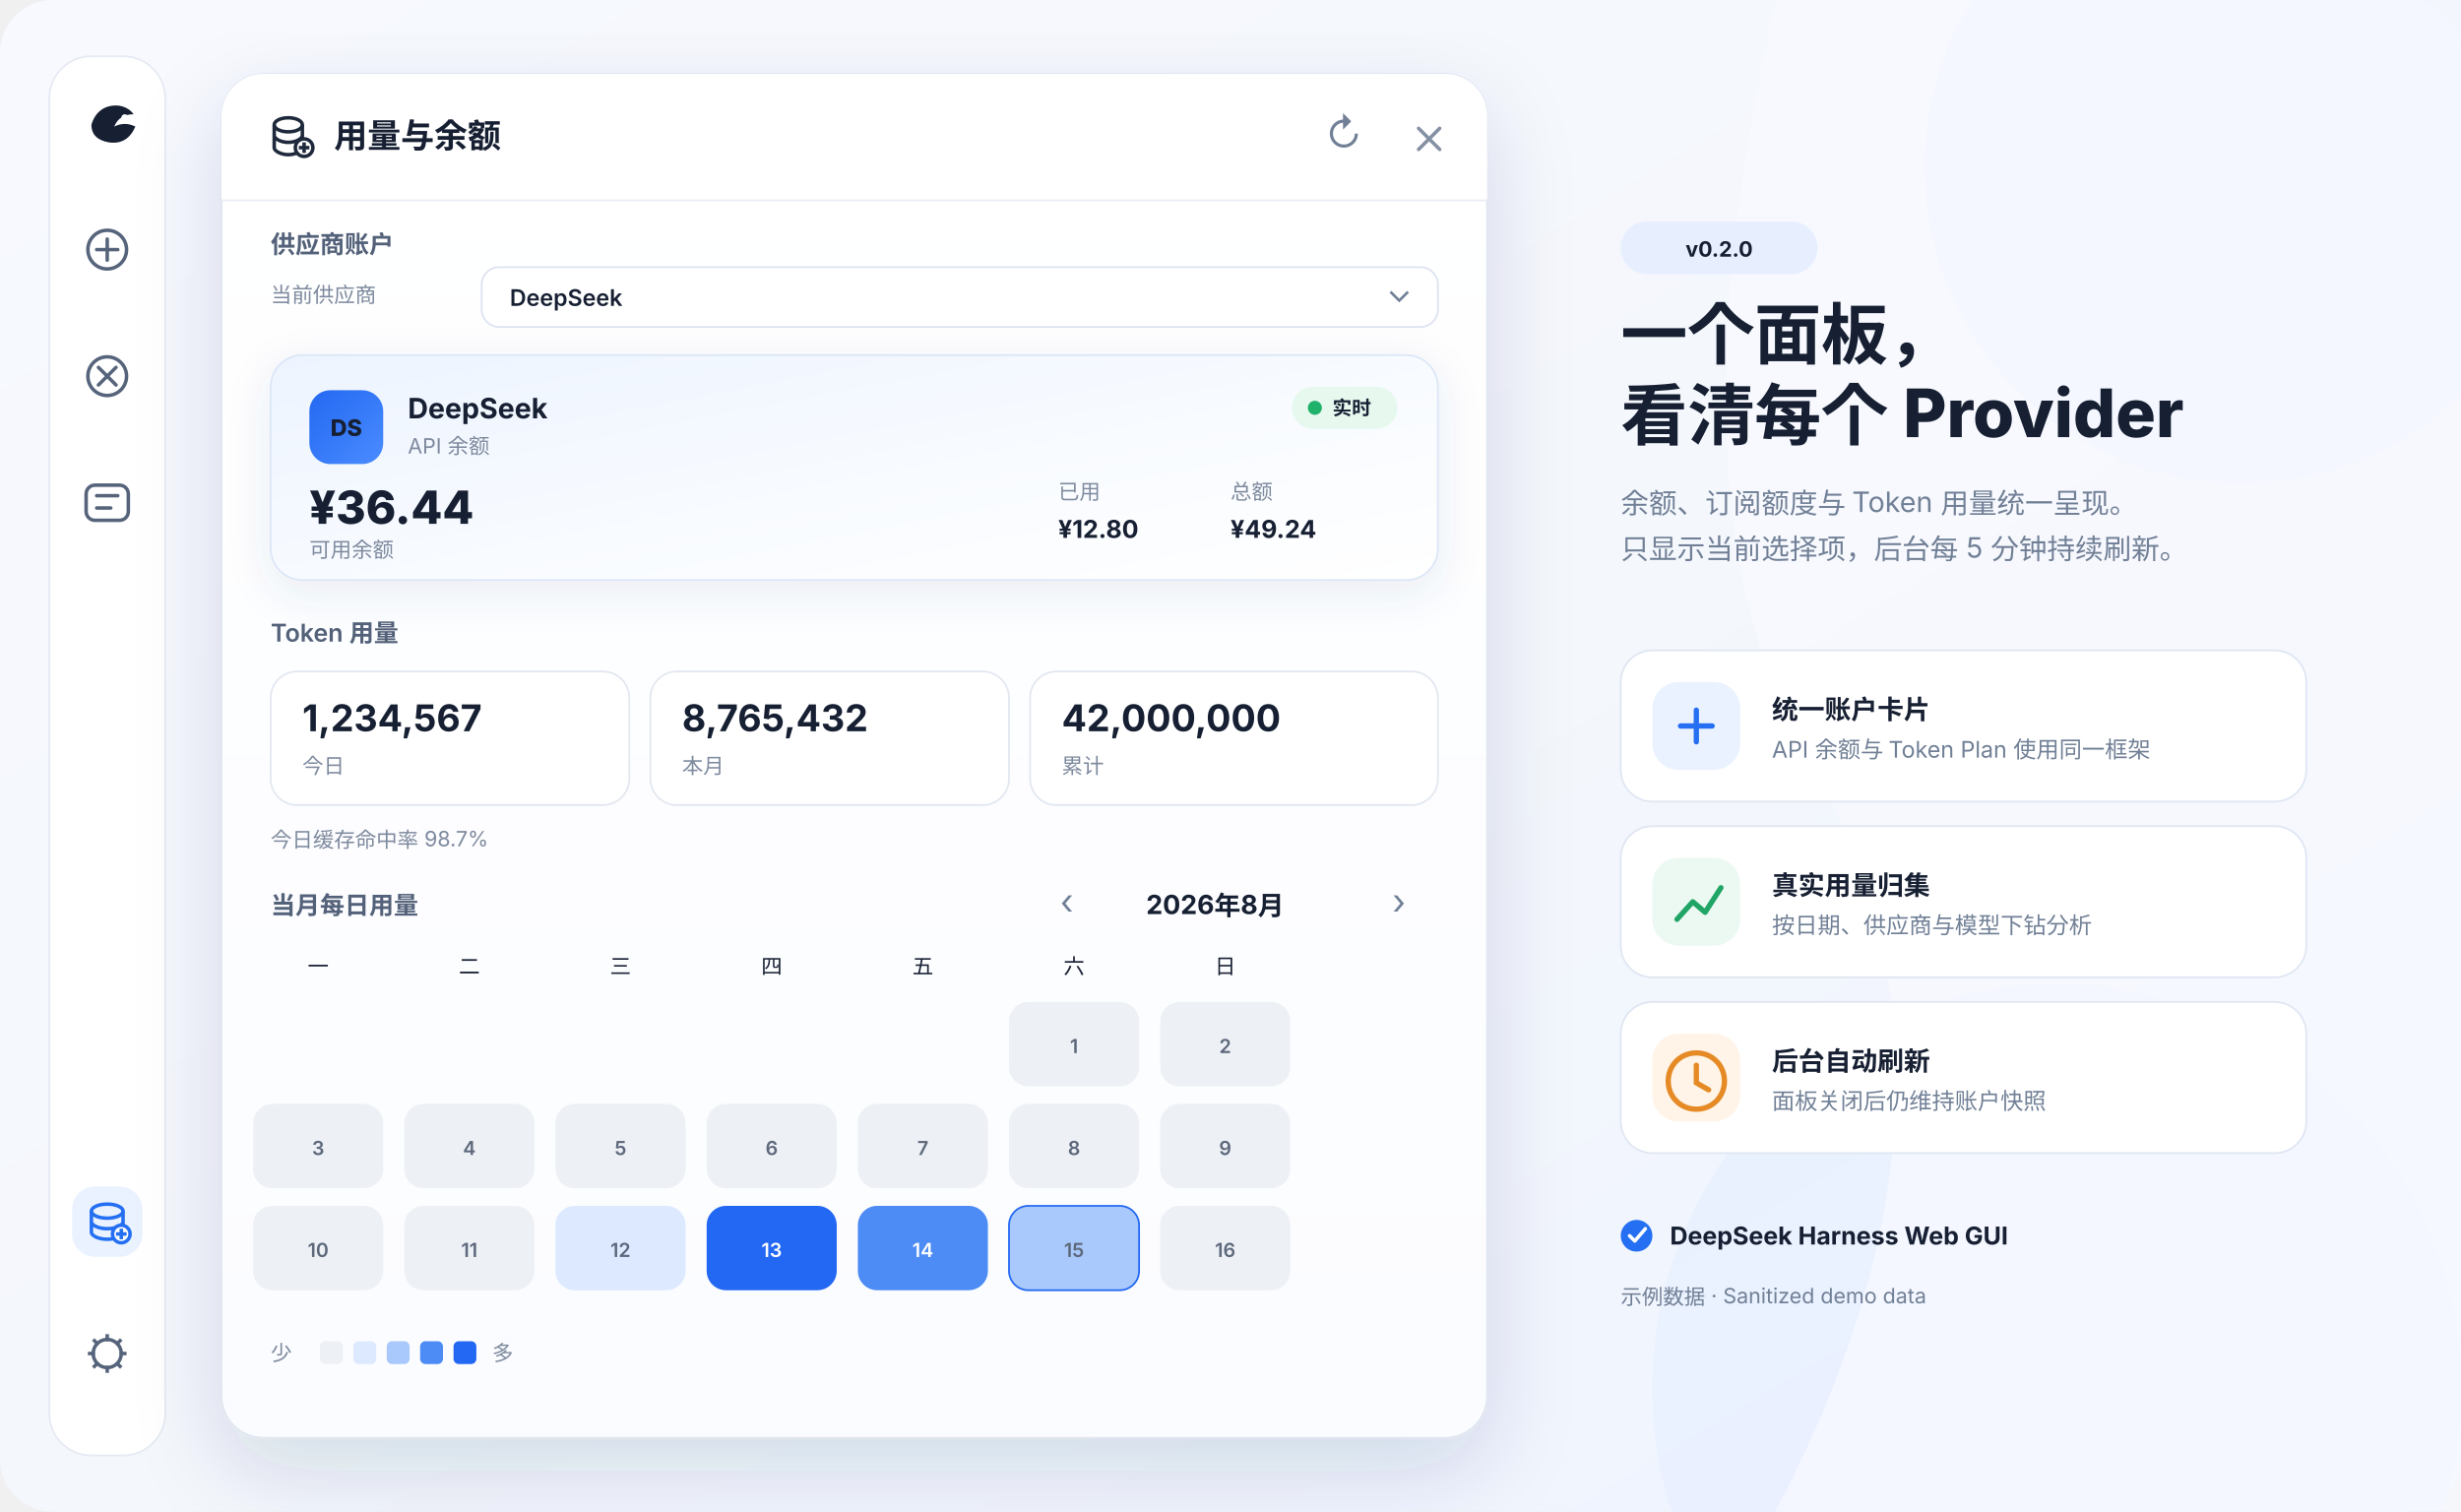
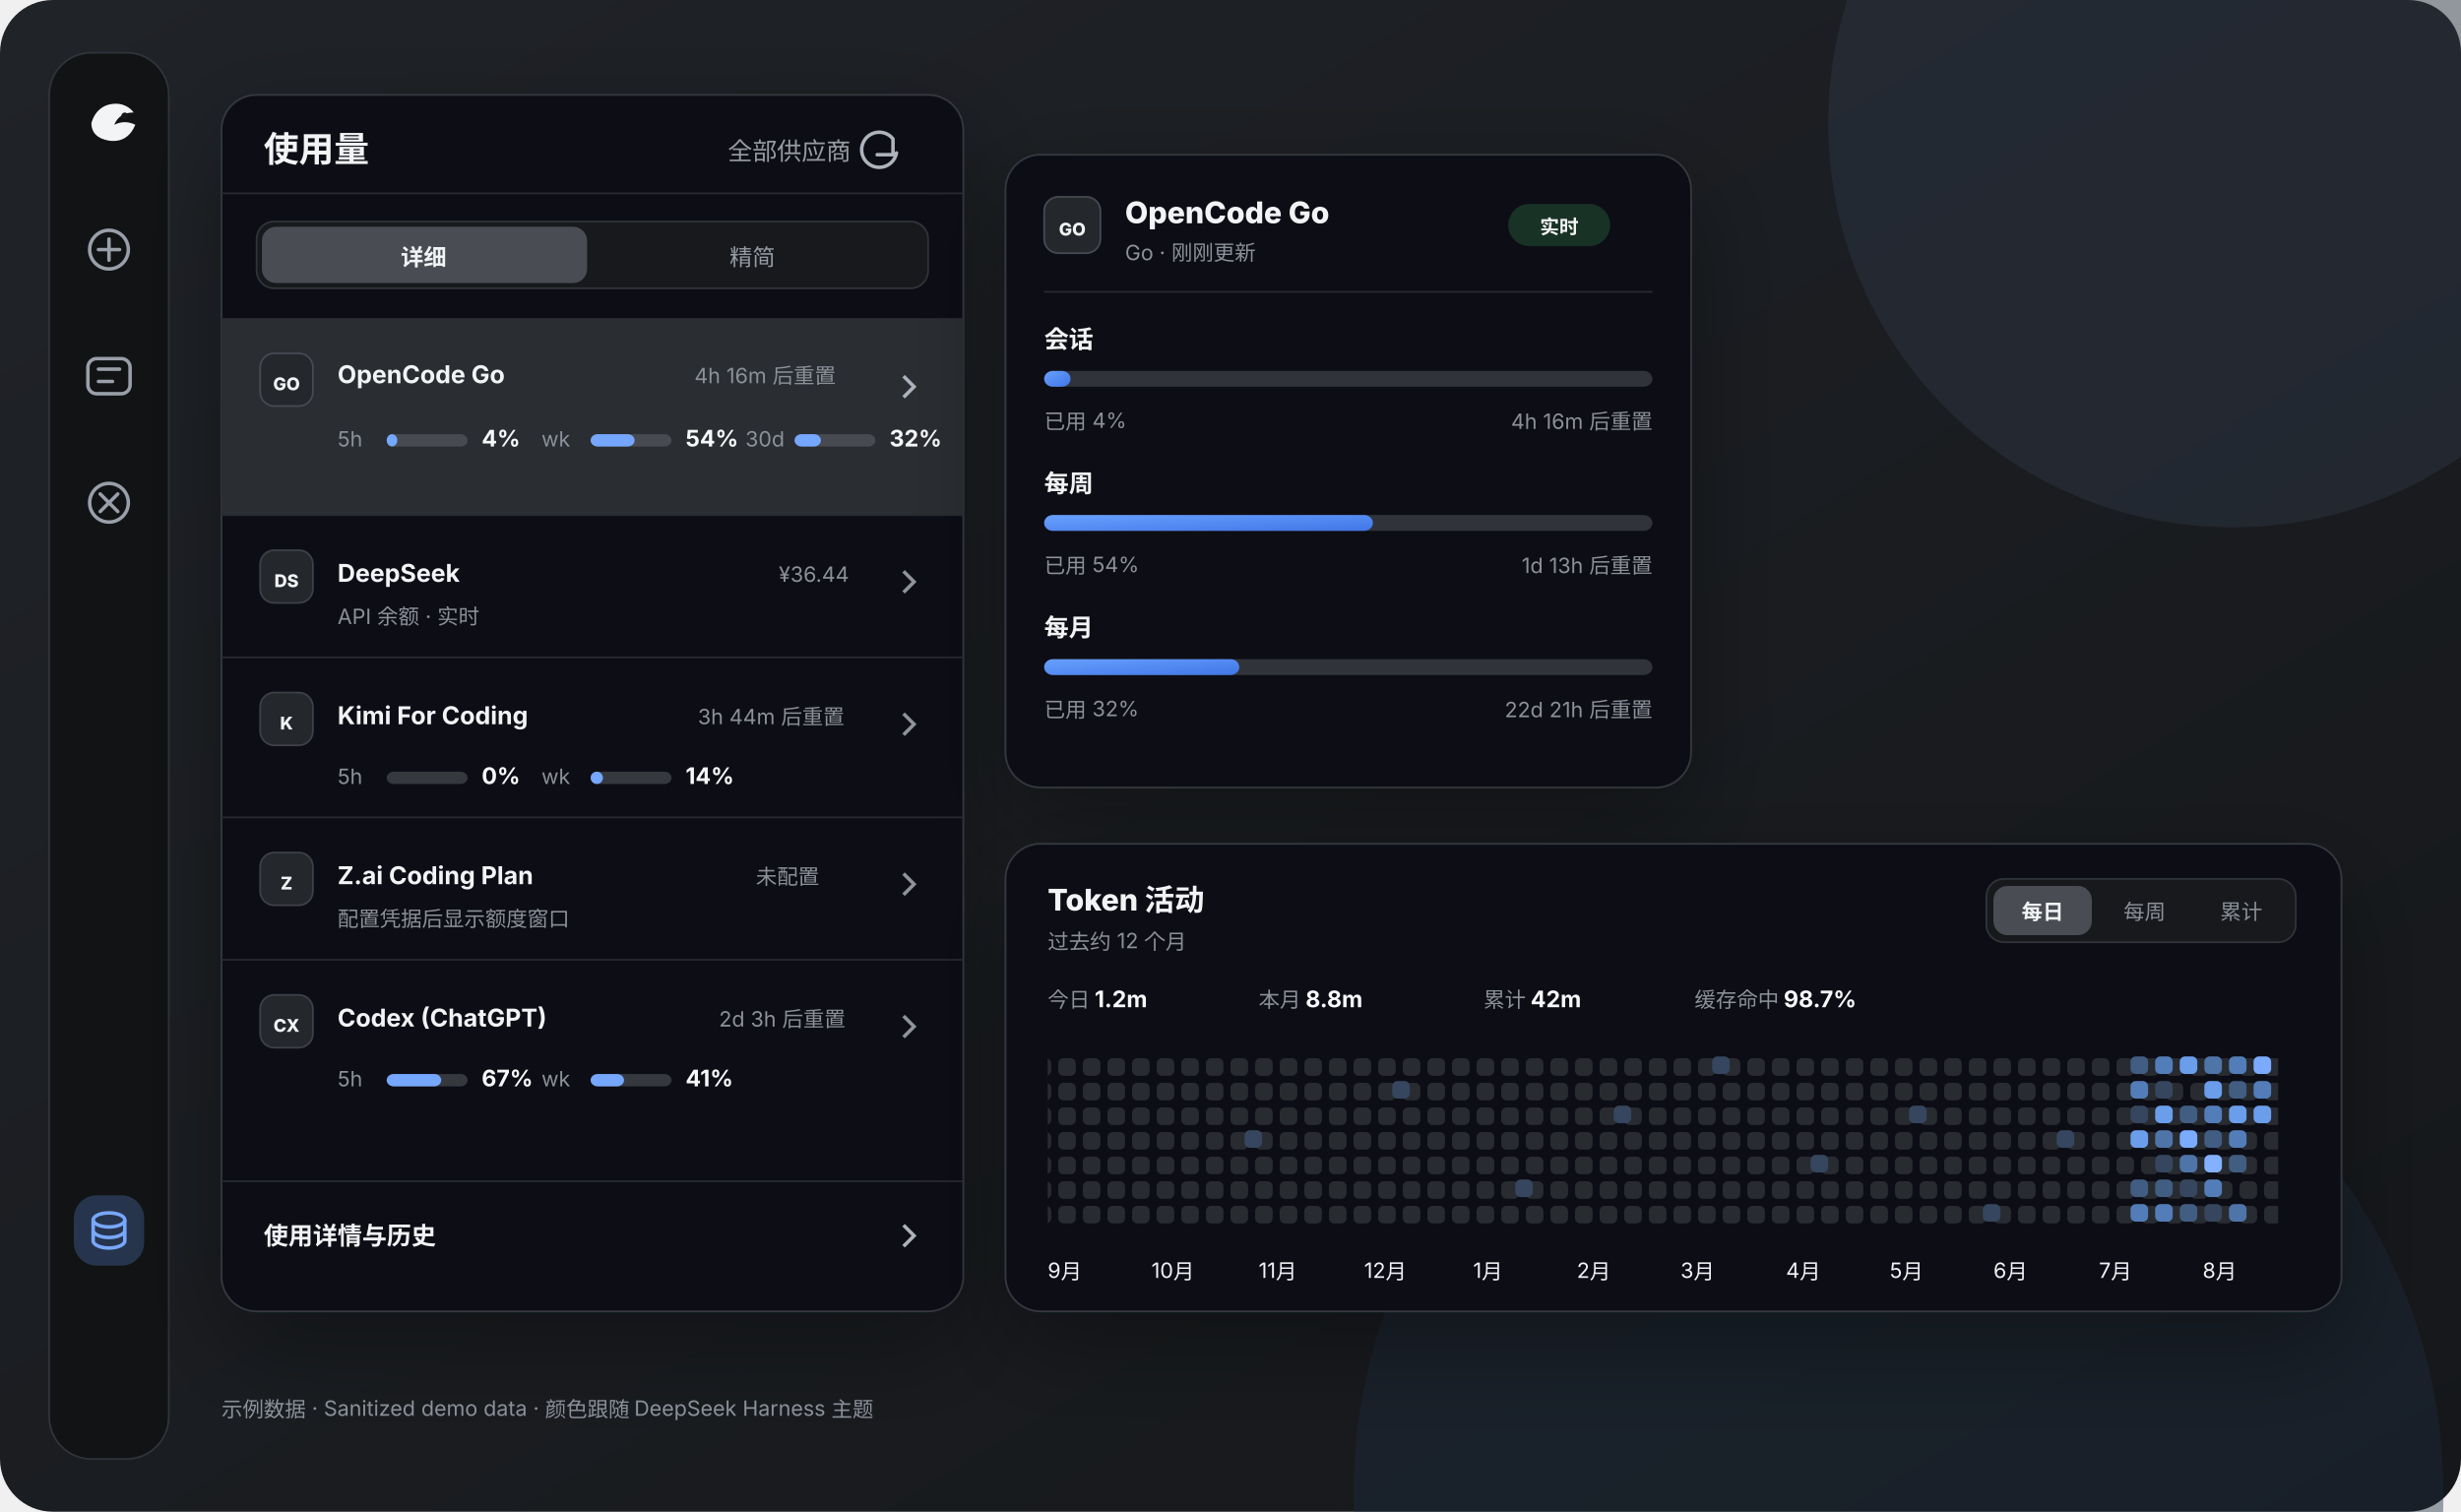
<svg xmlns="http://www.w3.org/2000/svg" width="1400" height="860" viewBox="0 0 1400 860" role="img" aria-labelledby="title desc">
  <defs>
-     <linearGradient id="bg" x1="0" y1="0" x2="1" y2="1">
-       <stop offset="0" stop-color="#f7f9ff" />
-       <stop offset="0.52" stop-color="#f4f7fc" />
-       <stop offset="1" stop-color="#eef3ff" />
-     </linearGradient>
-     <linearGradient id="panel" x1="0" y1="0" x2="0" y2="1">
-       <stop offset="0" stop-color="#ffffff" />
-       <stop offset="1" stop-color="#fbfcff" />
-     </linearGradient>
-     <linearGradient id="account" x1="0" y1="0" x2="1" y2="1">
-       <stop offset="0" stop-color="#edf4ff" />
-       <stop offset="0.55" stop-color="#f8fbff" />
-       <stop offset="1" stop-color="#ffffff" />
+     <linearGradient id="page" x1="0" y1="0" x2="1" y2="1">
+       <stop offset="0" stop-color="#202328" />
+       <stop offset="1" stop-color="#15171a" />
    </linearGradient>
    <linearGradient id="accent" x1="0" y1="0" x2="1" y2="1">
-       <stop offset="0" stop-color="#2368f2" />
-       <stop offset="1" stop-color="#4a8cff" />
+       <stop offset="0" stop-color="#67a0ff" />
+       <stop offset="1" stop-color="#4176e6" />
    </linearGradient>
-     <filter id="shadow" x="-20%" y="-20%" width="140%" height="160%">
-       <feDropShadow dx="0" dy="18" stdDeviation="24" flood-color="#20355d" flood-opacity="0.14" />
+     <filter id="shadow" x="-20%" y="-20%" width="150%" height="160%">
+       <feDropShadow dx="0" dy="20" stdDeviation="28" flood-color="#000" flood-opacity=".34" />
    </filter>
-     <filter id="soft" x="-30%" y="-30%" width="160%" height="160%">
-       <feDropShadow dx="0" dy="7" stdDeviation="12" flood-color="#2b4d88" flood-opacity="0.10" />
-     </filter>
+     <pattern id="emptyGrid" width="14" height="14" patternUnits="userSpaceOnUse">
+       <rect x="0" y="0" width="10" height="10" rx="3" fill="#282b30" />
+     </pattern>
    <style>
-       text { font-family: Inter, ui-sans-serif, system-ui, -apple-system, BlinkMacSystemFont, "Segoe UI", "Microsoft YaHei", sans-serif; fill: #172033; }
-       .muted { fill: #718096; }
-       .label { fill: #536179; font-size: 14px; font-weight: 600; }
-       .tiny { fill: #7d899d; font-size: 12px; }
-       .day { fill: #5d687b; font-size: 11px; font-weight: 600; text-anchor: middle; dominant-baseline: middle; }
-       .day-light { fill: #ffffff; }
+       text { font-family: Inter, ui-sans-serif, system-ui, -apple-system, BlinkMacSystemFont, "Segoe UI", "Microsoft YaHei", sans-serif; fill:#f2f3f5 }
+       .muted { fill:#969ba4 }
+       .tiny { fill:#8b9099; font-size:12px }
+       .label { fill:#f2f3f5; font-size:14px; font-weight:700 }
+       .value { fill:#f7f8fa; font-size:13px; font-weight:700 }
    </style>
  </defs>
-   <rect width="1400" height="860" rx="30" fill="url(#bg)" />
-   <circle cx="1275" cy="95" r="180" fill="#dfeaff" opacity="0.55" />
-   <circle cx="1170" cy="790" r="230" fill="#e6efff" opacity="0.66" />
-   <path d="M1010 0h390v860h-390c84-160 91-302 20-426C969 328 970 183 1010 0Z" fill="#f8faff" opacity="0.72" />
-   <rect x="28" y="32" width="66" height="796" rx="24" fill="#ffffff" stroke="#e5eaf3" />
-   <g transform="translate(48 55)">
-     <path d="M4 16c2-7 7-11 14-11 4 0 8 2 10 5-5 0-9 2-11 7 4-2 8-2 12 0-3 7-8 10-15 9-6-1-10-4-10-10Z" fill="#172033" />
-     <circle cx="23" cy="12" r="2" fill="#ffffff" />
-   </g>
-   <g fill="none" stroke="#56647b" stroke-width="2" stroke-linecap="round">
-     <circle cx="61" cy="142" r="11" />
-     <path d="M61 136v12M55 142h12" />
-     <circle cx="61" cy="214" r="11" />
-     <path d="M56 209l10 10M66 209l-10 10" />
-     <rect x="49" y="276" width="24" height="20" rx="5" />
-     <path d="M55 282h12M55 289h8" />
-   </g>
-   <rect x="41" y="675" width="40" height="40" rx="13" fill="#eaf2ff" />
-   <g transform="translate(50 684)" fill="none" stroke="#246ff2" stroke-width="2">
-     <ellipse cx="11" cy="5" rx="9" ry="4" />
-     <path d="M2 5v12c0 2 4 4 9 4s9-2 9-4V5M2 11c0 2 4 4 9 4s9-2 9-4" />
-     <circle cx="19" cy="18" r="5" fill="#fff" />
-     <path d="M19 15v6M16 18h6" />
-   </g>
-   <g transform="translate(49 758)" fill="none" stroke="#56647b" stroke-width="2">
-     <circle cx="12" cy="12" r="8" />
-     <path d="M12 1v4M12 19v4M1 12h4M19 12h4M4 4l3 3M17 17l3 3M20 4l-3 3M7 17l-3 3" />
+   <rect width="1400" height="860" rx="30" fill="url(#page)" />
+   <circle cx="1270" cy="70" r="230" fill="#2b3442" opacity=".48" />
+   <circle cx="1080" cy="850" r="310" fill="#1d2a3b" opacity=".42" />
+   <rect x="28" y="30" width="68" height="800" rx="24" fill="#111315" stroke="#30343a" />
+   <g transform="translate(48 54)">
+     <path d="M4 16c2-7 7-11 14-11 4 0 8 2 10 5-5 0-9 2-11 7 4-2 8-2 12 0-3 7-8 10-15 9-6-1-10-4-10-10Z" fill="#f3f4f6" />
+     <circle cx="23" cy="12" r="2" fill="#17191c" />
+   </g>
+   <g fill="none" stroke="#9aa0aa" stroke-width="2" stroke-linecap="round">
+     <circle cx="62" cy="142" r="11" />
+     <path d="M62 136v12M56 142h12" />
+     <rect x="50" y="204" width="24" height="20" rx="5" />
+     <path d="M56 210h12M56 217h8" />
+     <circle cx="62" cy="286" r="11" />
+     <path d="M57 281l10 10M67 281l-10 10" />
+   </g>
+   <rect x="42" y="680" width="40" height="40" rx="13" fill="#26354d" />
+   <g transform="translate(51 690)" fill="none" stroke="#78a8ff" stroke-width="2">
+     <ellipse cx="11" cy="4" rx="9" ry="4" />
+     <path d="M2 4v12c0 2 4 4 9 4s9-2 9-4V4M2 10c0 2 4 4 9 4s9-2 9-4" />
  </g>
  <g filter="url(#shadow)">
-     <rect x="126" y="42" width="720" height="776" rx="24" fill="url(#panel)" stroke="#dfe5ef" />
-   </g>
-   <rect x="126" y="42" width="720" height="72" rx="24" fill="#ffffff" />
-   <path d="M126 90h720v24H126Z" fill="#ffffff" />
-   <line x1="126" y1="114" x2="846" y2="114" stroke="#e9edf4" />
-   <g transform="translate(154 66)" fill="none" stroke="#1e293b" stroke-width="2">
-     <ellipse cx="10" cy="5" rx="8" ry="4" />
-     <path d="M2 5v13c0 2 4 4 8 4s8-2 8-4V5M2 11c0 2 4 4 8 4s8-2 8-4" />
-     <circle cx="19" cy="18" r="5" fill="#fff" />
-     <path d="M19 15v6M16 18h6" />
-   </g>
-   <text x="190" y="84" font-size="19" font-weight="700">用量与余额</text>
-   <text x="754" y="84" font-size="22" class="muted">↻</text>
-   <path d="M807 73l12 12M819 73l-12 12" stroke="#8490a3" stroke-width="2" stroke-linecap="round" />
-   <text x="154" y="144" class="label">供应商账户</text>
-   <text x="154" y="172" class="tiny">当前供应商</text>
-   <rect x="274" y="152" width="544" height="34" rx="10" fill="#ffffff" stroke="#dce3ee" />
-   <text x="290" y="174" font-size="13" font-weight="600">DeepSeek</text>
-   <path d="M791 166l5 5 5-5" fill="none" stroke="#718096" stroke-width="1.5" />
-   <g filter="url(#soft)">
-     <rect x="154" y="202" width="664" height="128" rx="18" fill="url(#account)" stroke="#dbe6f7" />
-   </g>
-   <rect x="176" y="222" width="42" height="42" rx="12" fill="url(#accent)" />
-   <text x="197" y="248" text-anchor="middle" fill="#ffffff" font-size="13" font-weight="800">DS</text>
-   <text x="232" y="238" font-size="16" font-weight="700">DeepSeek</text>
-   <text x="232" y="258" class="tiny">API 余额</text>
-   <rect x="735" y="220" width="60" height="24" rx="12" fill="#e7f8ef" />
-   <circle cx="748" cy="232" r="4" fill="#20b26b" />
-   <text x="758" y="236" fill="#16844f" font-size="11" font-weight="700">实时</text>
-   <text x="176" y="298" font-size="26" font-weight="760">¥36.44</text>
-   <text x="176" y="317" class="tiny">可用余额</text>
-   <text x="602" y="284" class="tiny">已用</text>
-   <text x="602" y="306" font-size="14" font-weight="650">¥12.80</text>
-   <text x="700" y="284" class="tiny">总额</text>
-   <text x="700" y="306" font-size="14" font-weight="650">¥49.24</text>
-   <text x="154" y="365" class="label">Token 用量</text>
+     <rect x="126" y="54" width="422" height="692" rx="20" fill="#0e1012" stroke="#34383f" />
+   </g>
+   <text x="150" y="92" font-size="20" font-weight="800">使用量</text>
+   <text x="414" y="91" class="muted" font-size="14">全部供应商</text>
+   <path d="M508 79a10 10 0 1 0 2 8M508 79v9h-9" fill="none" stroke="#aeb3bc" stroke-width="2" stroke-linecap="round" stroke-linejoin="round" />
+   <line x1="126" y1="110" x2="548" y2="110" stroke="#272b30" />
+   <rect x="146" y="126" width="382" height="38" rx="10" fill="#17191c" stroke="#30343a" />
+   <rect x="149" y="129" width="185" height="32" rx="8" fill="#494d53" />
+   <text x="241" y="151" text-anchor="middle" font-size="13" font-weight="750">详细</text>
+   <text x="428" y="151" text-anchor="middle" class="muted" font-size="13">精简</text>
+   <rect x="126" y="181" width="422" height="112" fill="#2a2d31" />
+   <rect x="148" y="201" width="30" height="30" rx="8" fill="#24272b" stroke="#464a51" />
+   <text x="163" y="222" text-anchor="middle" font-size="10" font-weight="800">GO</text>
+   <text x="192" y="218" class="label">OpenCode Go</text>
+   <text x="395" y="218" class="tiny">4h 16m 后重置</text>
+   <path d="M514 214l6 6-6 6" fill="none" stroke="#aeb3bc" stroke-width="2" />
+   <g transform="translate(192 244)">
+     <text x="0" y="10" class="tiny">5h</text>
+     <rect x="28" y="3" width="46" height="7" rx="4" fill="#474b51" />
+     <rect x="28" y="3" width="6" height="7" rx="4" fill="#75a7ff" />
+     <text x="82" y="10" class="value">4%</text>
+     <text x="116" y="10" class="tiny">wk</text>
+     <rect x="144" y="3" width="46" height="7" rx="4" fill="#474b51" />
+     <rect x="144" y="3" width="25" height="7" rx="4" fill="#75a7ff" />
+     <text x="198" y="10" class="value">54%</text>
+     <text x="232" y="10" class="tiny">30d</text>
+     <rect x="260" y="3" width="46" height="7" rx="4" fill="#474b51" />
+     <rect x="260" y="3" width="15" height="7" rx="4" fill="#75a7ff" />
+     <text x="314" y="10" class="value">32%</text>
+   </g>
  <g>
-     <rect x="154" y="382" width="204" height="76" rx="15" fill="#ffffff" stroke="#e2e7f0" />
-     <text x="172" y="416" font-size="21" font-weight="750">1,234,567</text>
-     <text x="172" y="440" class="tiny">今日</text>
-     <rect x="370" y="382" width="204" height="76" rx="15" fill="#ffffff" stroke="#e2e7f0" />
-     <text x="388" y="416" font-size="21" font-weight="750">8,765,432</text>
-     <text x="388" y="440" class="tiny">本月</text>
-     <rect x="586" y="382" width="232" height="76" rx="15" fill="#ffffff" stroke="#e2e7f0" />
-     <text x="604" y="416" font-size="21" font-weight="750">42,000,000</text>
-     <text x="604" y="440" class="tiny">累计</text>
-   </g>
-   <text x="154" y="482" class="tiny">今日缓存命中率 98.7%</text>
-   <text x="154" y="520" class="label">当月每日用量</text>
-   <text x="603" y="520" class="muted" font-size="20">‹</text>
-   <text x="652" y="520" font-size="15" font-weight="700">2026年8月</text>
-   <text x="792" y="520" class="muted" font-size="20">›</text>
-   <g class="tiny" text-anchor="middle">
-     <text x="181" y="554">一</text>
-     <text x="267" y="554">二</text>
-     <text x="353" y="554">三</text>
-     <text x="439" y="554">四</text>
-     <text x="525" y="554">五</text>
-     <text x="611" y="554">六</text>
-     <text x="697" y="554">日</text>
-   </g>
+     <line x1="126" y1="293" x2="548" y2="293" stroke="#272b30" />
+     <rect x="148" y="313" width="30" height="30" rx="8" fill="#24272b" stroke="#3d4147" />
+     <text x="163" y="334" text-anchor="middle" font-size="10" font-weight="800">DS</text>
+     <text x="192" y="331" class="label">DeepSeek</text>
+     <text x="443" y="331" class="tiny">¥36.44</text>
+     <path d="M514 325l6 6-6 6" fill="none" stroke="#8f949d" stroke-width="2" />
+     <text x="192" y="355" class="tiny">API 余额 · 实时</text>
+     <line x1="126" y1="374" x2="548" y2="374" stroke="#272b30" />
+     <rect x="148" y="394" width="30" height="30" rx="8" fill="#24272b" stroke="#3d4147" />
+     <text x="163" y="415" text-anchor="middle" font-size="10" font-weight="800">K</text>
+     <text x="192" y="412" class="label">Kimi For Coding</text>
+     <text x="397" y="412" class="tiny">3h 44m 后重置</text>
+     <path d="M514 406l6 6-6 6" fill="none" stroke="#8f949d" stroke-width="2" />
+     <g transform="translate(192 436)">
+       <text x="0" y="10" class="tiny">5h</text>
+       <rect x="28" y="3" width="46" height="7" rx="4" fill="#35393e" />
+       <text x="82" y="10" class="value">0%</text>
+       <text x="116" y="10" class="tiny">wk</text>
+       <rect x="144" y="3" width="46" height="7" rx="4" fill="#35393e" />
+       <rect x="144" y="3" width="7" height="7" rx="4" fill="#75a7ff" />
+       <text x="198" y="10" class="value">14%</text>
+     </g>
+     <line x1="126" y1="465" x2="548" y2="465" stroke="#272b30" />
+     <rect x="148" y="485" width="30" height="30" rx="8" fill="#24272b" stroke="#3d4147" />
+     <text x="163" y="506" text-anchor="middle" font-size="10" font-weight="800">Z</text>
+     <text x="192" y="503" class="label">Z.ai Coding Plan</text>
+     <text x="430" y="503" class="tiny">未配置</text>
+     <path d="M514 497l6 6-6 6" fill="none" stroke="#8f949d" stroke-width="2" />
+     <text x="192" y="527" class="tiny">配置凭据后显示额度窗口</text>
+     <line x1="126" y1="546" x2="548" y2="546" stroke="#272b30" />
+     <rect x="148" y="566" width="30" height="30" rx="8" fill="#24272b" stroke="#3d4147" />
+     <text x="163" y="587" text-anchor="middle" font-size="10" font-weight="800">CX</text>
+     <text x="192" y="584" class="label">Codex (ChatGPT)</text>
+     <text x="409" y="584" class="tiny">2d 3h 后重置</text>
+     <path d="M514 578l6 6-6 6" fill="none" stroke="#8f949d" stroke-width="2" />
+     <g transform="translate(192 608)">
+       <text x="0" y="10" class="tiny">5h</text>
+       <rect x="28" y="3" width="46" height="7" rx="4" fill="#35393e" />
+       <rect x="28" y="3" width="31" height="7" rx="4" fill="#75a7ff" />
+       <text x="82" y="10" class="value">67%</text>
+       <text x="116" y="10" class="tiny">wk</text>
+       <rect x="144" y="3" width="46" height="7" rx="4" fill="#35393e" />
+       <rect x="144" y="3" width="19" height="7" rx="4" fill="#75a7ff" />
+       <text x="198" y="10" class="value">41%</text>
+     </g>
+   </g>
+   <line x1="126" y1="672" x2="548" y2="672" stroke="#272b30" />
+   <text x="150" y="708" font-size="14" font-weight="750">使用详情与历史</text>
+   <path d="M514 697l6 6-6 6" fill="none" stroke="#aeb3bc" stroke-width="2" />
+   <g filter="url(#shadow)">
+     <rect x="572" y="88" width="390" height="360" rx="20" fill="#0e1012" stroke="#34383f" />
+   </g>
+   <rect x="594" y="112" width="32" height="32" rx="8" fill="#24272b" stroke="#464a51" />
+   <text x="610" y="134" text-anchor="middle" font-size="10" font-weight="800">GO</text>
+   <text x="640" y="127" font-size="17" font-weight="800">OpenCode Go</text>
+   <text x="640" y="148" class="tiny">Go · 刚刚更新</text>
+   <rect x="858" y="116" width="58" height="24" rx="12" fill="#183225" />
+   <text x="887" y="133" text-anchor="middle" fill="#65ce91" font-size="11" font-weight="750">实时</text>
+   <line x1="594" y1="166" x2="940" y2="166" stroke="#272b30" />
+   <text x="594" y="198" class="label">会话</text>
+   <rect x="594" y="211" width="346" height="9" rx="5" fill="#30343a" />
+   <rect x="594" y="211" width="15" height="9" rx="5" fill="url(#accent)" />
+   <text x="594" y="244" class="tiny">已用 4%</text>
+   <text x="940" y="244" text-anchor="end" class="tiny">4h 16m 后重置</text>
+   <text x="594" y="280" class="label">每周</text>
+   <rect x="594" y="293" width="346" height="9" rx="5" fill="#30343a" />
+   <rect x="594" y="293" width="187" height="9" rx="5" fill="url(#accent)" />
+   <text x="594" y="326" class="tiny">已用 54%</text>
+   <text x="940" y="326" text-anchor="end" class="tiny">1d 13h 后重置</text>
+   <text x="594" y="362" class="label">每月</text>
+   <rect x="594" y="375" width="346" height="9" rx="5" fill="#30343a" />
+   <rect x="594" y="375" width="111" height="9" rx="5" fill="url(#accent)" />
+   <text x="594" y="408" class="tiny">已用 32%</text>
+   <text x="940" y="408" text-anchor="end" class="tiny">22d 21h 后重置</text>
+   <g filter="url(#shadow)">
+     <rect x="572" y="480" width="760" height="266" rx="20" fill="#0e1012" stroke="#34383f" />
+   </g>
+   <text x="596" y="518" font-size="17" font-weight="800">Token 活动</text>
+   <text x="596" y="540" class="tiny">过去约 12 个月</text>
+   <rect x="1130" y="500" width="176" height="36" rx="10" fill="#17191c" stroke="#30343a" />
+   <rect x="1134" y="504" width="56" height="28" rx="8" fill="#494d53" />
+   <text x="1162" y="523" text-anchor="middle" font-size="12" font-weight="750">每日</text>
+   <text x="1220" y="523" text-anchor="middle" class="tiny">每周</text>
+   <text x="1275" y="523" text-anchor="middle" class="tiny">累计</text>
+   <text x="596" y="573" class="tiny">今日 <tspan class="value">1.2m</tspan>
+   </text>
+   <text x="716" y="573" class="tiny">本月 <tspan class="value">8.8m</tspan>
+   </text>
+   <text x="844" y="573" class="tiny">累计 <tspan class="value">42m</tspan>
+   </text>
+   <text x="964" y="573" class="tiny">缓存命中 <tspan class="value">98.7%</tspan>
+   </text>
+   <rect x="596" y="601" width="700" height="98" fill="url(#emptyGrid)" />
  <g>
-     <rect x="574" y="570" width="74" height="48" rx="11" fill="#edf0f5" />
-     <text x="611" y="595" class="day">1</text>
-     <rect x="660" y="570" width="74" height="48" rx="11" fill="#edf0f5" />
-     <text x="697" y="595" class="day">2</text>
-     <rect x="144" y="628" width="74" height="48" rx="11" fill="#edf0f5" />
-     <text x="181" y="653" class="day">3</text>
-     <rect x="230" y="628" width="74" height="48" rx="11" fill="#edf0f5" />
-     <text x="267" y="653" class="day">4</text>
-     <rect x="316" y="628" width="74" height="48" rx="11" fill="#edf0f5" />
-     <text x="353" y="653" class="day">5</text>
-     <rect x="402" y="628" width="74" height="48" rx="11" fill="#edf0f5" />
-     <text x="439" y="653" class="day">6</text>
-     <rect x="488" y="628" width="74" height="48" rx="11" fill="#edf0f5" />
-     <text x="525" y="653" class="day">7</text>
-     <rect x="574" y="628" width="74" height="48" rx="11" fill="#edf0f5" />
-     <text x="611" y="653" class="day">8</text>
-     <rect x="660" y="628" width="74" height="48" rx="11" fill="#edf0f5" />
-     <text x="697" y="653" class="day">9</text>
-     <rect x="144" y="686" width="74" height="48" rx="11" fill="#edf0f5" />
-     <text x="181" y="711" class="day">10</text>
-     <rect x="230" y="686" width="74" height="48" rx="11" fill="#edf0f5" />
-     <text x="267" y="711" class="day">11</text>
-     <rect x="316" y="686" width="74" height="48" rx="11" fill="#dce9ff" />
-     <text x="353" y="711" class="day">12</text>
-     <rect x="402" y="686" width="74" height="48" rx="11" fill="#2368f2" />
-     <text x="439" y="711" class="day day-light">13</text>
-     <rect x="488" y="686" width="74" height="48" rx="11" fill="#4d8cf5" />
-     <text x="525" y="711" class="day day-light">14</text>
-     <rect x="574" y="686" width="74" height="48" rx="11" fill="#a9c8fb" stroke="#2368f2" />
-     <text x="611" y="711" class="day">15</text>
-     <rect x="660" y="686" width="74" height="48" rx="11" fill="#edf0f5" />
-     <text x="697" y="711" class="day">16</text>
-   </g>
-   <g transform="translate(154 758)">
-     <text x="0" y="16" class="tiny">少</text>
-     <rect x="28" y="5" width="13" height="13" rx="3" fill="#edf0f5" />
-     <rect x="47" y="5" width="13" height="13" rx="3" fill="#dce9ff" />
-     <rect x="66" y="5" width="13" height="13" rx="3" fill="#a9c8fb" />
-     <rect x="85" y="5" width="13" height="13" rx="3" fill="#4d8cf5" />
-     <rect x="104" y="5" width="13" height="13" rx="3" fill="#2368f2" />
-     <text x="126" y="16" class="tiny">多</text>
-   </g>
-   <g transform="translate(922 126)">
-     <rect x="0" y="0" width="112" height="30" rx="15" fill="#e7efff" />
-     <text x="56" y="20" text-anchor="middle" fill="#2468db" font-size="12" font-weight="750">v0.2.0</text>
-     <text x="0" y="78" font-size="38" font-weight="800">一个面板，</text>
-     <text x="0" y="124" font-size="38" font-weight="800">看清每个 Provider</text>
-     <text x="0" y="166" font-size="16" class="muted">余额、订阅额度与 Token 用量统一呈现。</text>
-     <text x="0" y="192" font-size="16" class="muted">只显示当前选择项，后台每 5 分钟持续刷新。</text>
-     <g transform="translate(0 244)">
-       <rect width="390" height="86" rx="18" fill="#ffffff" stroke="#dfe6f2" />
-       <rect x="18" y="18" width="50" height="50" rx="15" fill="#eaf2ff" />
-       <path d="M34 43h18M43 34v18" stroke="#246ff2" stroke-width="3" stroke-linecap="round" />
-       <text x="86" y="39" font-size="15" font-weight="750">统一账户卡片</text>
-       <text x="86" y="61" font-size="13" class="muted">API 余额与 Token Plan 使用同一框架</text>
-     </g>
-     <g transform="translate(0 344)">
-       <rect width="390" height="86" rx="18" fill="#ffffff" stroke="#dfe6f2" />
-       <rect x="18" y="18" width="50" height="50" rx="15" fill="#ecf9f2" />
-       <path d="M32 53l9-10 7 6 9-14" fill="none" stroke="#20a566" stroke-width="3" stroke-linecap="round" stroke-linejoin="round" />
-       <text x="86" y="39" font-size="15" font-weight="750">真实用量归集</text>
-       <text x="86" y="61" font-size="13" class="muted">按日期、供应商与模型下钻分析</text>
-     </g>
-     <g transform="translate(0 444)">
-       <rect width="390" height="86" rx="18" fill="#ffffff" stroke="#dfe6f2" />
-       <rect x="18" y="18" width="50" height="50" rx="15" fill="#fff4e7" />
-       <path d="M43 29c9 0 16 7 16 16s-7 16-16 16-16-7-16-16 7-16 16-16Z" fill="none" stroke="#e58a25" stroke-width="3" />
-       <path d="M43 36v10l7 4" fill="none" stroke="#e58a25" stroke-width="3" stroke-linecap="round" />
-       <text x="86" y="39" font-size="15" font-weight="750">后台自动刷新</text>
-       <text x="86" y="61" font-size="13" class="muted">面板关闭后仍维持账户快照</text>
-     </g>
-     <g transform="translate(0 568)">
-       <circle cx="9" cy="9" r="9" fill="#246ff2" />
-       <path d="M5 9l3 3 6-7" fill="none" stroke="#fff" stroke-width="2" stroke-linecap="round" stroke-linejoin="round" />
-       <text x="28" y="14" font-size="14" font-weight="650">DeepSeek Harness Web GUI</text>
-       <text x="0" y="48" font-size="12" class="muted">示例数据 · Sanitized demo data</text>
-     </g>
-   </g>
+     <rect x="708" y="643" width="10" height="10" rx="3" fill="#35465e" />
+     <rect x="792" y="615" width="10" height="10" rx="3" fill="#35465e" />
+     <rect x="862" y="671" width="10" height="10" rx="3" fill="#35465e" />
+     <rect x="918" y="629" width="10" height="10" rx="3" fill="#35465e" />
+     <rect x="974" y="601" width="10" height="10" rx="3" fill="#35465e" />
+     <rect x="1030" y="657" width="10" height="10" rx="3" fill="#35465e" />
+     <rect x="1086" y="629" width="10" height="10" rx="3" fill="#35465e" />
+     <rect x="1128" y="685" width="10" height="10" rx="3" fill="#35465e" />
+     <rect x="1170" y="643" width="10" height="10" rx="3" fill="#35465e" />
+     <rect x="1212" y="601" width="10" height="10" rx="3" fill="#415d82" />
+     <rect x="1212" y="615" width="10" height="10" rx="3" fill="#527db8" />
+     <rect x="1212" y="629" width="10" height="10" rx="3" fill="#35465e" />
+     <rect x="1212" y="643" width="10" height="10" rx="3" fill="#6a9dea" />
+     <rect x="1212" y="671" width="10" height="10" rx="3" fill="#415d82" />
+     <rect x="1212" y="685" width="10" height="10" rx="3" fill="#527db8" />
+     <rect x="1226" y="601" width="10" height="10" rx="3" fill="#527db8" />
+     <rect x="1226" y="615" width="10" height="10" rx="3" fill="#35465e" />
+     <rect x="1226" y="629" width="10" height="10" rx="3" fill="#6a9dea" />
+     <rect x="1226" y="643" width="10" height="10" rx="3" fill="#4f74a8" />
+     <rect x="1226" y="657" width="10" height="10" rx="3" fill="#35465e" />
+     <rect x="1226" y="671" width="10" height="10" rx="3" fill="#415d82" />
+     <rect x="1226" y="685" width="10" height="10" rx="3" fill="#527db8" />
+     <rect x="1240" y="601" width="10" height="10" rx="3" fill="#6a9dea" />
+     <rect x="1240" y="629" width="10" height="10" rx="3" fill="#415d82" />
+     <rect x="1240" y="643" width="10" height="10" rx="3" fill="#7aabff" />
+     <rect x="1240" y="657" width="10" height="10" rx="3" fill="#4f74a8" />
+     <rect x="1240" y="671" width="10" height="10" rx="3" fill="#35465e" />
+     <rect x="1240" y="685" width="10" height="10" rx="3" fill="#415d82" />
+     <rect x="1254" y="601" width="10" height="10" rx="3" fill="#4f74a8" />
+     <rect x="1254" y="615" width="10" height="10" rx="3" fill="#6a9dea" />
+     <rect x="1254" y="629" width="10" height="10" rx="3" fill="#527db8" />
+     <rect x="1254" y="643" width="10" height="10" rx="3" fill="#415d82" />
+     <rect x="1254" y="657" width="10" height="10" rx="3" fill="#83b1ff" />
+     <rect x="1254" y="671" width="10" height="10" rx="3" fill="#527db8" />
+     <rect x="1254" y="685" width="10" height="10" rx="3" fill="#35465e" />
+     <rect x="1268" y="601" width="10" height="10" rx="3" fill="#527db8" />
+     <rect x="1268" y="615" width="10" height="10" rx="3" fill="#415d82" />
+     <rect x="1268" y="629" width="10" height="10" rx="3" fill="#6a9dea" />
+     <rect x="1268" y="643" width="10" height="10" rx="3" fill="#527db8" />
+     <rect x="1268" y="657" width="10" height="10" rx="3" fill="#415d82" />
+     <rect x="1268" y="685" width="10" height="10" rx="3" fill="#4f74a8" />
+     <rect x="1282" y="601" width="10" height="10" rx="3" fill="#7aabff" />
+     <rect x="1282" y="615" width="10" height="10" rx="3" fill="#527db8" />
+     <rect x="1282" y="629" width="10" height="10" rx="3" fill="#6a9dea" />
+   </g>
+   <g class="tiny">
+     <text x="596" y="727">9月</text>
+     <text x="655" y="727">10月</text>
+     <text x="716" y="727">11月</text>
+     <text x="776" y="727">12月</text>
+     <text x="838" y="727">1月</text>
+     <text x="897" y="727">2月</text>
+     <text x="956" y="727">3月</text>
+     <text x="1016" y="727">4月</text>
+     <text x="1075" y="727">5月</text>
+     <text x="1134" y="727">6月</text>
+     <text x="1194" y="727">7月</text>
+     <text x="1253" y="727">8月</text>
+   </g>
+   <text x="126" y="806" class="tiny">示例数据 · Sanitized demo data · 颜色跟随 DeepSeek Harness 主题</text>
</svg>
